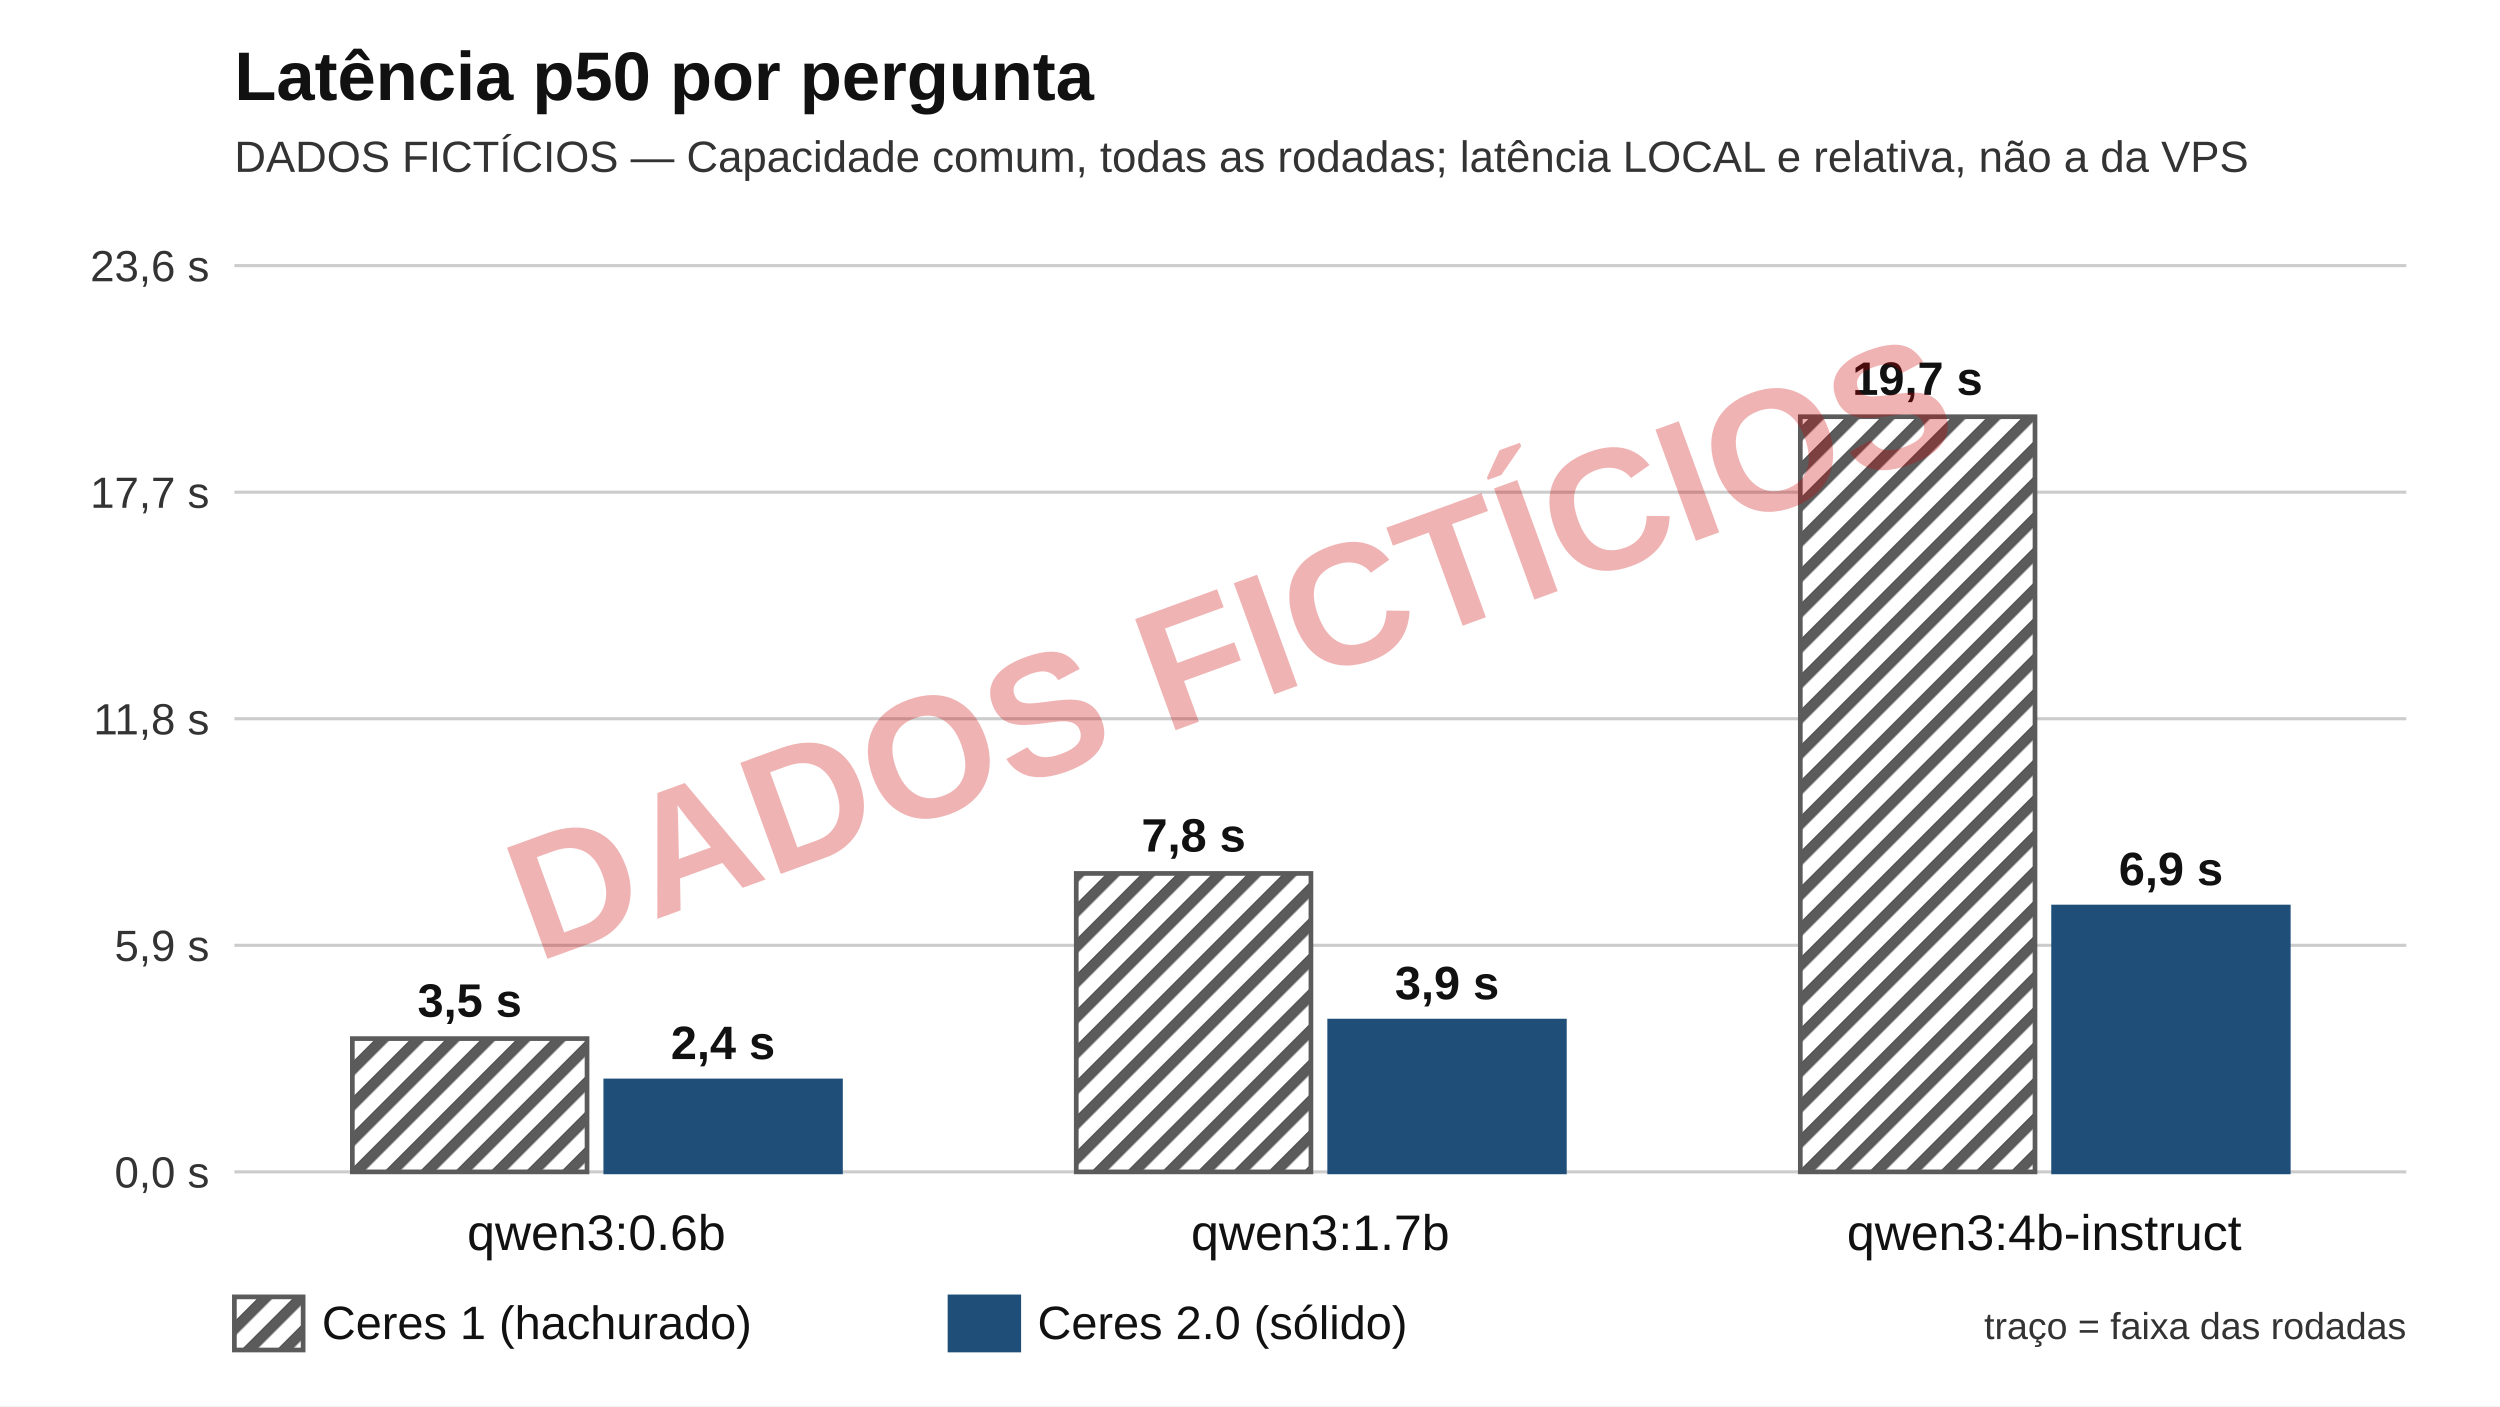
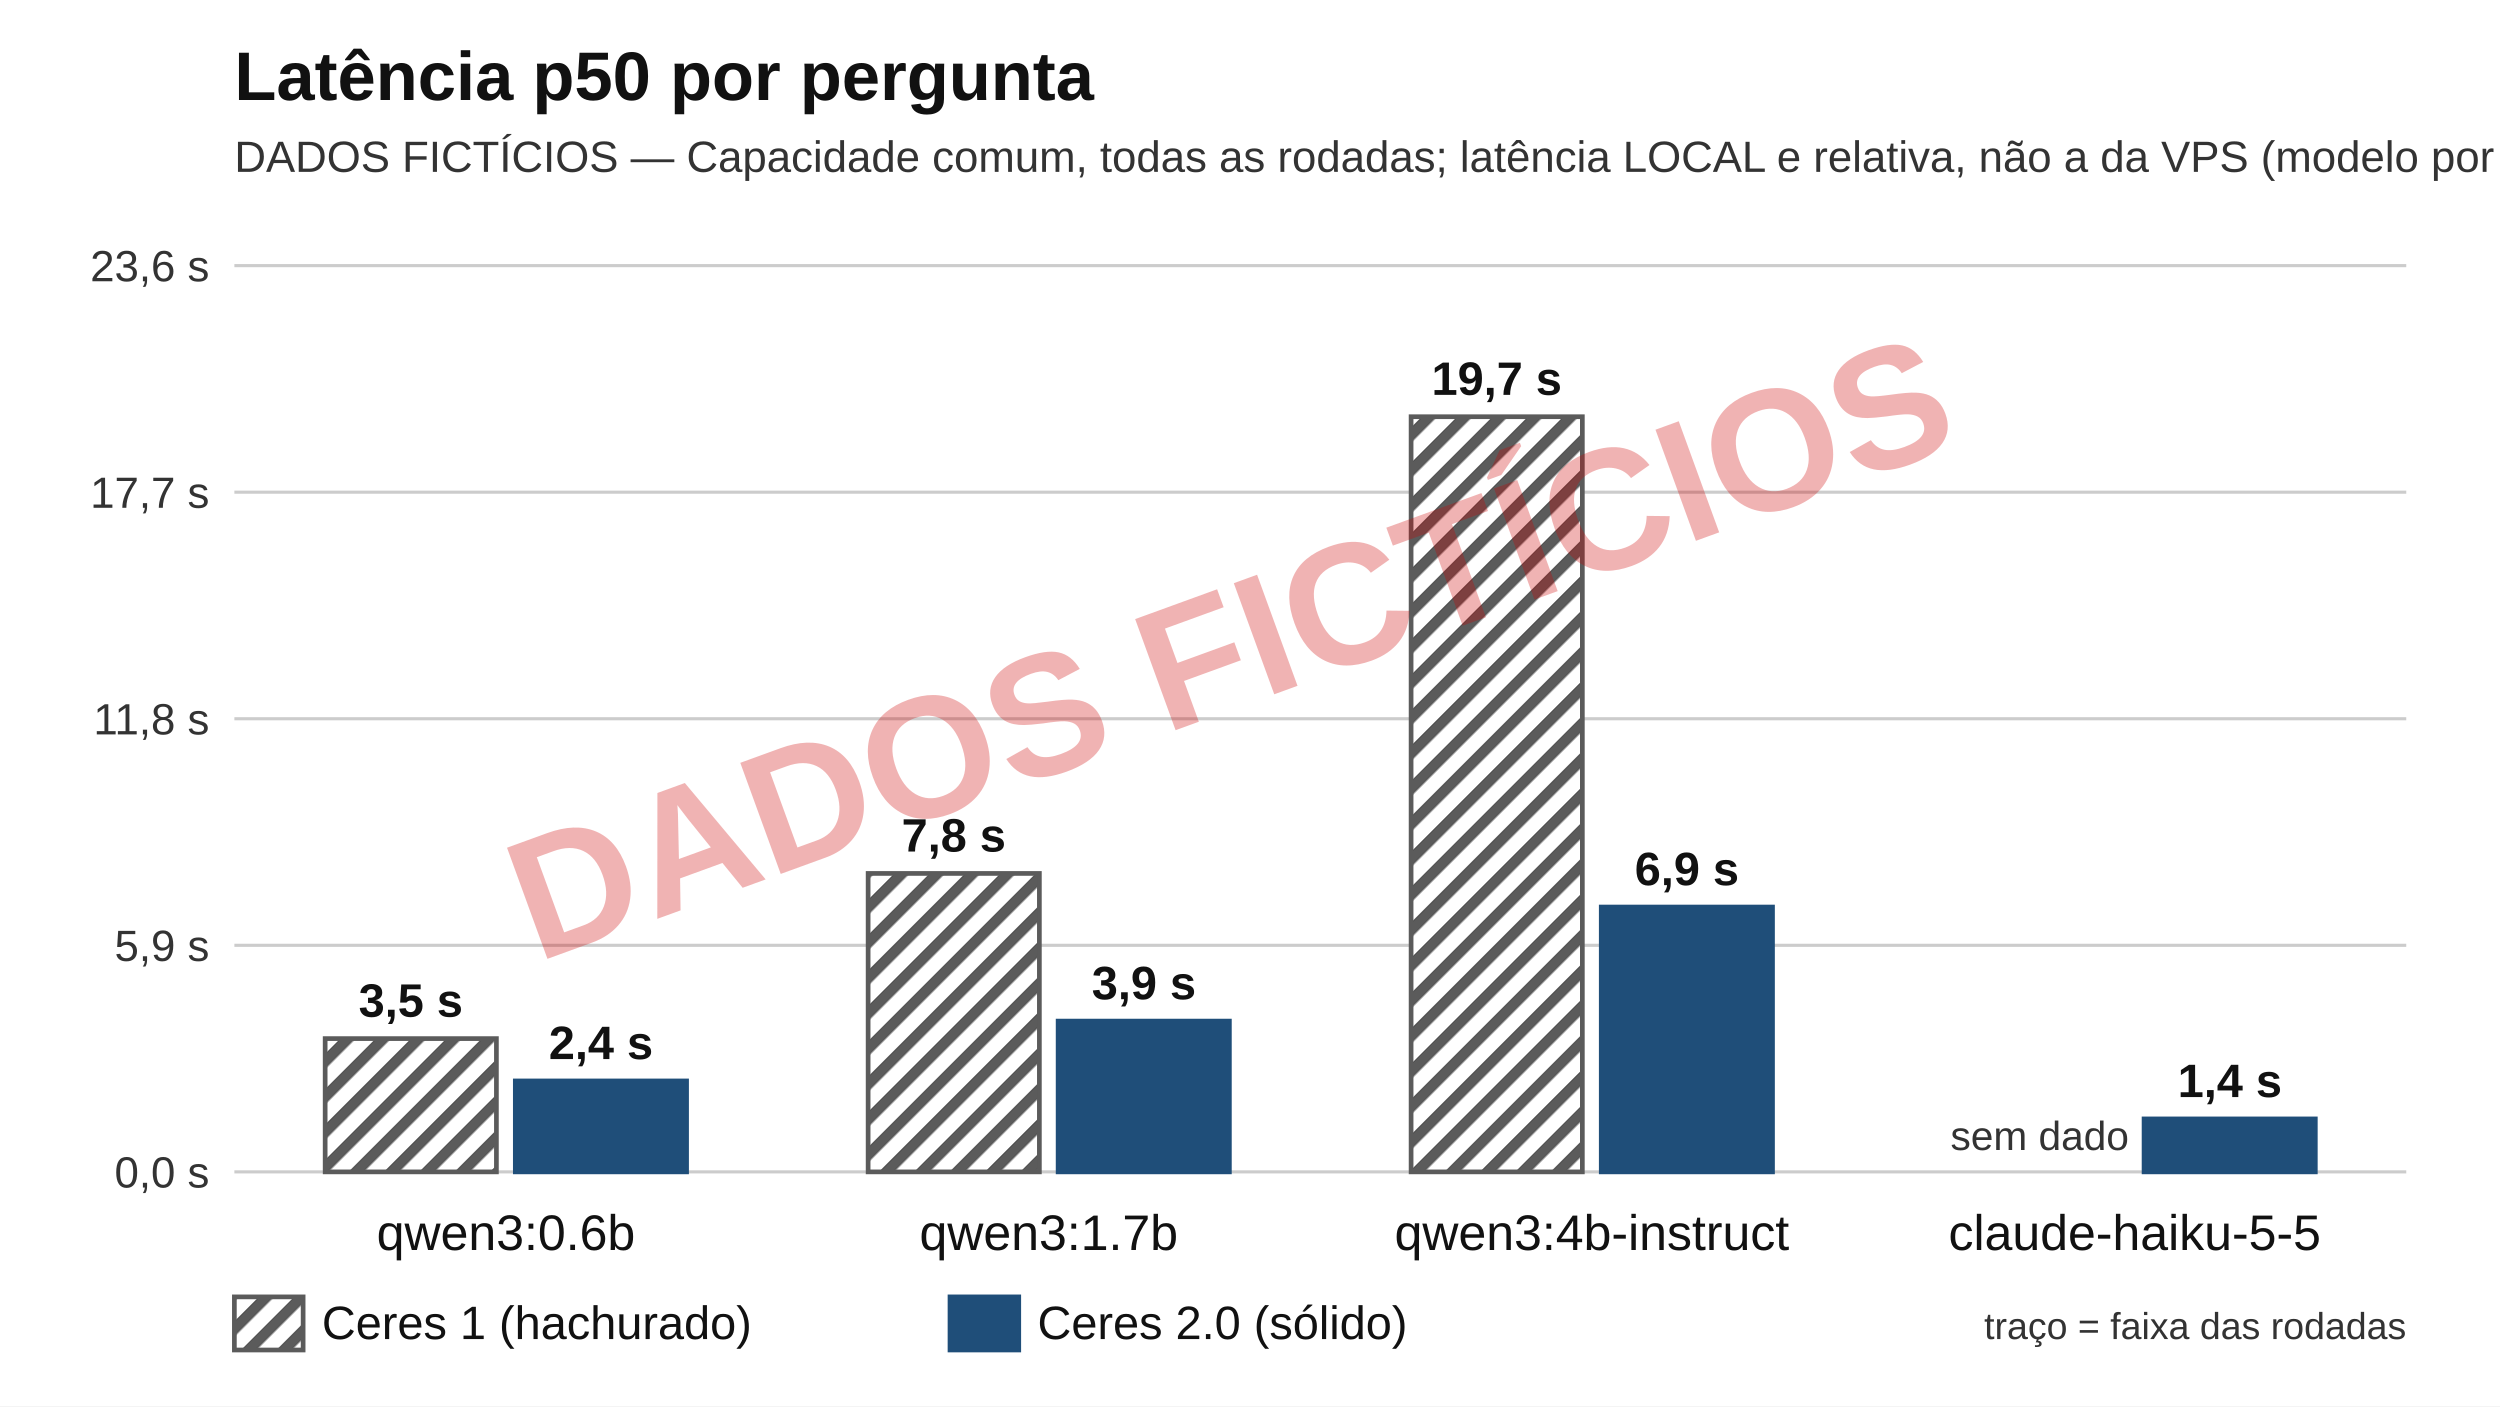
<svg xmlns="http://www.w3.org/2000/svg" viewBox="0 0 1600 900" width="1600" height="900" font-family="Arial, Helvetica, sans-serif" role="img" aria-label="Latência p50 por pergunta">
  <defs>
    <pattern id="hachura-diagonal" width="16" height="16" patternUnits="userSpaceOnUse" patternTransform="rotate(45)">
      <rect width="16" height="16" fill="#ffffff" />
      <rect width="7" height="16" fill="#5b5b5b" />
    </pattern>
    <pattern id="hachura-pontos" width="14" height="14" patternUnits="userSpaceOnUse">
      <rect width="14" height="14" fill="#ffffff" />
      <circle cx="7" cy="7" r="4" fill="#7a4b00" />
    </pattern>
  </defs>
  <rect width="1600" height="900" fill="#ffffff" />
  <text x="150" y="64" font-size="44" font-weight="bold" fill="#111111">Latência p50 por pergunta</text>
-   <text x="150" y="110" font-size="28" fill="#333333">DADOS FICTÍCIOS — Capacidade comum, todas as rodadas; latência LOCAL e relativa, não a da VPS</text>
+   <text x="150" y="110" font-size="28" fill="#333333">DADOS FICTÍCIOS — Capacidade comum, todas as rodadas; latência LOCAL e relativa, não a da VPS (modelo por API: latência de rede)</text>
  <line x1="150" y1="750.0" x2="1540" y2="750.0" stroke="#cccccc" stroke-width="2" />
  <text x="134" y="760.0" font-size="28" text-anchor="end" fill="#333333">0,0 s</text>
  <line x1="150" y1="605.0" x2="1540" y2="605.0" stroke="#cccccc" stroke-width="2" />
  <text x="134" y="615.0" font-size="28" text-anchor="end" fill="#333333">5,9 s</text>
  <line x1="150" y1="460.0" x2="1540" y2="460.0" stroke="#cccccc" stroke-width="2" />
  <text x="134" y="470.0" font-size="28" text-anchor="end" fill="#333333">11,8 s</text>
  <line x1="150" y1="315.0" x2="1540" y2="315.0" stroke="#cccccc" stroke-width="2" />
  <text x="134" y="325.0" font-size="28" text-anchor="end" fill="#333333">17,7 s</text>
  <line x1="150" y1="170.0" x2="1540" y2="170.0" stroke="#cccccc" stroke-width="2" />
  <text x="134" y="180.0" font-size="28" text-anchor="end" fill="#333333">23,6 s</text>
-   <text x="381.7" y="800" font-size="32" text-anchor="middle" fill="#111111">qwen3:0.6b</text>
-   <rect x="225.5" y="664.7" width="150.2" height="85.3" fill="url(#hachura-diagonal)" stroke="#5b5b5b" stroke-width="3" />
-   <text x="300.6" y="650.7" font-size="30" font-weight="bold" text-anchor="middle" fill="#111111">3,5 s</text>
-   <rect x="387.7" y="691.8" width="150.2" height="58.2" fill="#1f4e79" stroke="#1f4e79" stroke-width="3" />
-   <text x="462.7" y="677.8" font-size="30" font-weight="bold" text-anchor="middle" fill="#111111">2,4 s</text>
-   <text x="845.0" y="800" font-size="32" text-anchor="middle" fill="#111111">qwen3:1.7b</text>
-   <rect x="688.8" y="559.0" width="150.2" height="191.0" fill="url(#hachura-diagonal)" stroke="#5b5b5b" stroke-width="3" />
-   <text x="763.9" y="545.0" font-size="30" font-weight="bold" text-anchor="middle" fill="#111111">7,8 s</text>
-   <rect x="851.0" y="653.5" width="150.2" height="96.5" fill="#1f4e79" stroke="#1f4e79" stroke-width="3" />
-   <text x="926.1" y="639.5" font-size="30" font-weight="bold" text-anchor="middle" fill="#111111">3,9 s</text>
-   <text x="1308.3" y="800" font-size="32" text-anchor="middle" fill="#111111">qwen3:4b-instruct</text>
-   <rect x="1152.2" y="266.7" width="150.2" height="483.3" fill="url(#hachura-diagonal)" stroke="#5b5b5b" stroke-width="3" />
-   <text x="1227.2" y="252.7" font-size="30" font-weight="bold" text-anchor="middle" fill="#111111">19,7 s</text>
-   <rect x="1314.3" y="580.5" width="150.2" height="169.5" fill="#1f4e79" stroke="#1f4e79" stroke-width="3" />
-   <text x="1389.4" y="566.5" font-size="30" font-weight="bold" text-anchor="middle" fill="#111111">6,9 s</text>
+   <text x="323.8" y="800" font-size="32" text-anchor="middle" fill="#111111">qwen3:0.6b</text>
+   <rect x="208.1" y="664.7" width="109.6" height="85.3" fill="url(#hachura-diagonal)" stroke="#5b5b5b" stroke-width="3" />
+   <text x="262.9" y="650.7" font-size="30" font-weight="bold" text-anchor="middle" fill="#111111">3,5 s</text>
+   <rect x="329.8" y="691.8" width="109.6" height="58.2" fill="#1f4e79" stroke="#1f4e79" stroke-width="3" />
+   <text x="384.6" y="677.8" font-size="30" font-weight="bold" text-anchor="middle" fill="#111111">2,4 s</text>
+   <text x="671.2" y="800" font-size="32" text-anchor="middle" fill="#111111">qwen3:1.7b</text>
+   <rect x="555.6" y="559.0" width="109.6" height="191.0" fill="url(#hachura-diagonal)" stroke="#5b5b5b" stroke-width="3" />
+   <text x="610.4" y="545.0" font-size="30" font-weight="bold" text-anchor="middle" fill="#111111">7,8 s</text>
+   <rect x="677.2" y="653.5" width="109.6" height="96.5" fill="#1f4e79" stroke="#1f4e79" stroke-width="3" />
+   <text x="732.1" y="639.5" font-size="30" font-weight="bold" text-anchor="middle" fill="#111111">3,9 s</text>
+   <text x="1018.8" y="800" font-size="32" text-anchor="middle" fill="#111111">qwen3:4b-instruct</text>
+   <rect x="903.1" y="266.7" width="109.6" height="483.3" fill="url(#hachura-diagonal)" stroke="#5b5b5b" stroke-width="3" />
+   <text x="957.9" y="252.7" font-size="30" font-weight="bold" text-anchor="middle" fill="#111111">19,7 s</text>
+   <rect x="1024.8" y="580.5" width="109.6" height="169.5" fill="#1f4e79" stroke="#1f4e79" stroke-width="3" />
+   <text x="1079.6" y="566.5" font-size="30" font-weight="bold" text-anchor="middle" fill="#111111">6,9 s</text>
+   <text x="1366.2" y="800" font-size="32" text-anchor="middle" fill="#111111">claude-haiku-5-5</text>
+   <text x="1305.4" y="736.0" font-size="26" text-anchor="middle" fill="#333333">sem dado</text>
+   <rect x="1372.2" y="716.1" width="109.6" height="33.9" fill="#1f4e79" stroke="#1f4e79" stroke-width="3" />
+   <text x="1427.1" y="702.1" font-size="30" font-weight="bold" text-anchor="middle" fill="#111111">1,4 s</text>
  <rect x="150" y="830" width="44" height="34" fill="url(#hachura-diagonal)" stroke="#5b5b5b" stroke-width="3" />
  <text x="206" y="857" font-size="30" fill="#111111">Ceres 1 (hachurado)</text>
  <rect x="608" y="830" width="44" height="34" fill="#1f4e79" stroke="#1f4e79" stroke-width="3" />
  <text x="664" y="857" font-size="30" fill="#111111">Ceres 2.0 (sólido)</text>
  <text x="1540" y="857" font-size="24" text-anchor="end" fill="#333333">traço = faixa das rodadas</text>
  <text x="800.0" y="450.0" font-size="110" font-weight="bold" fill="#cc0000" fill-opacity="0.30" text-anchor="middle" transform="rotate(-20 800.0 450.0)">DADOS FICTÍCIOS</text>
</svg>
